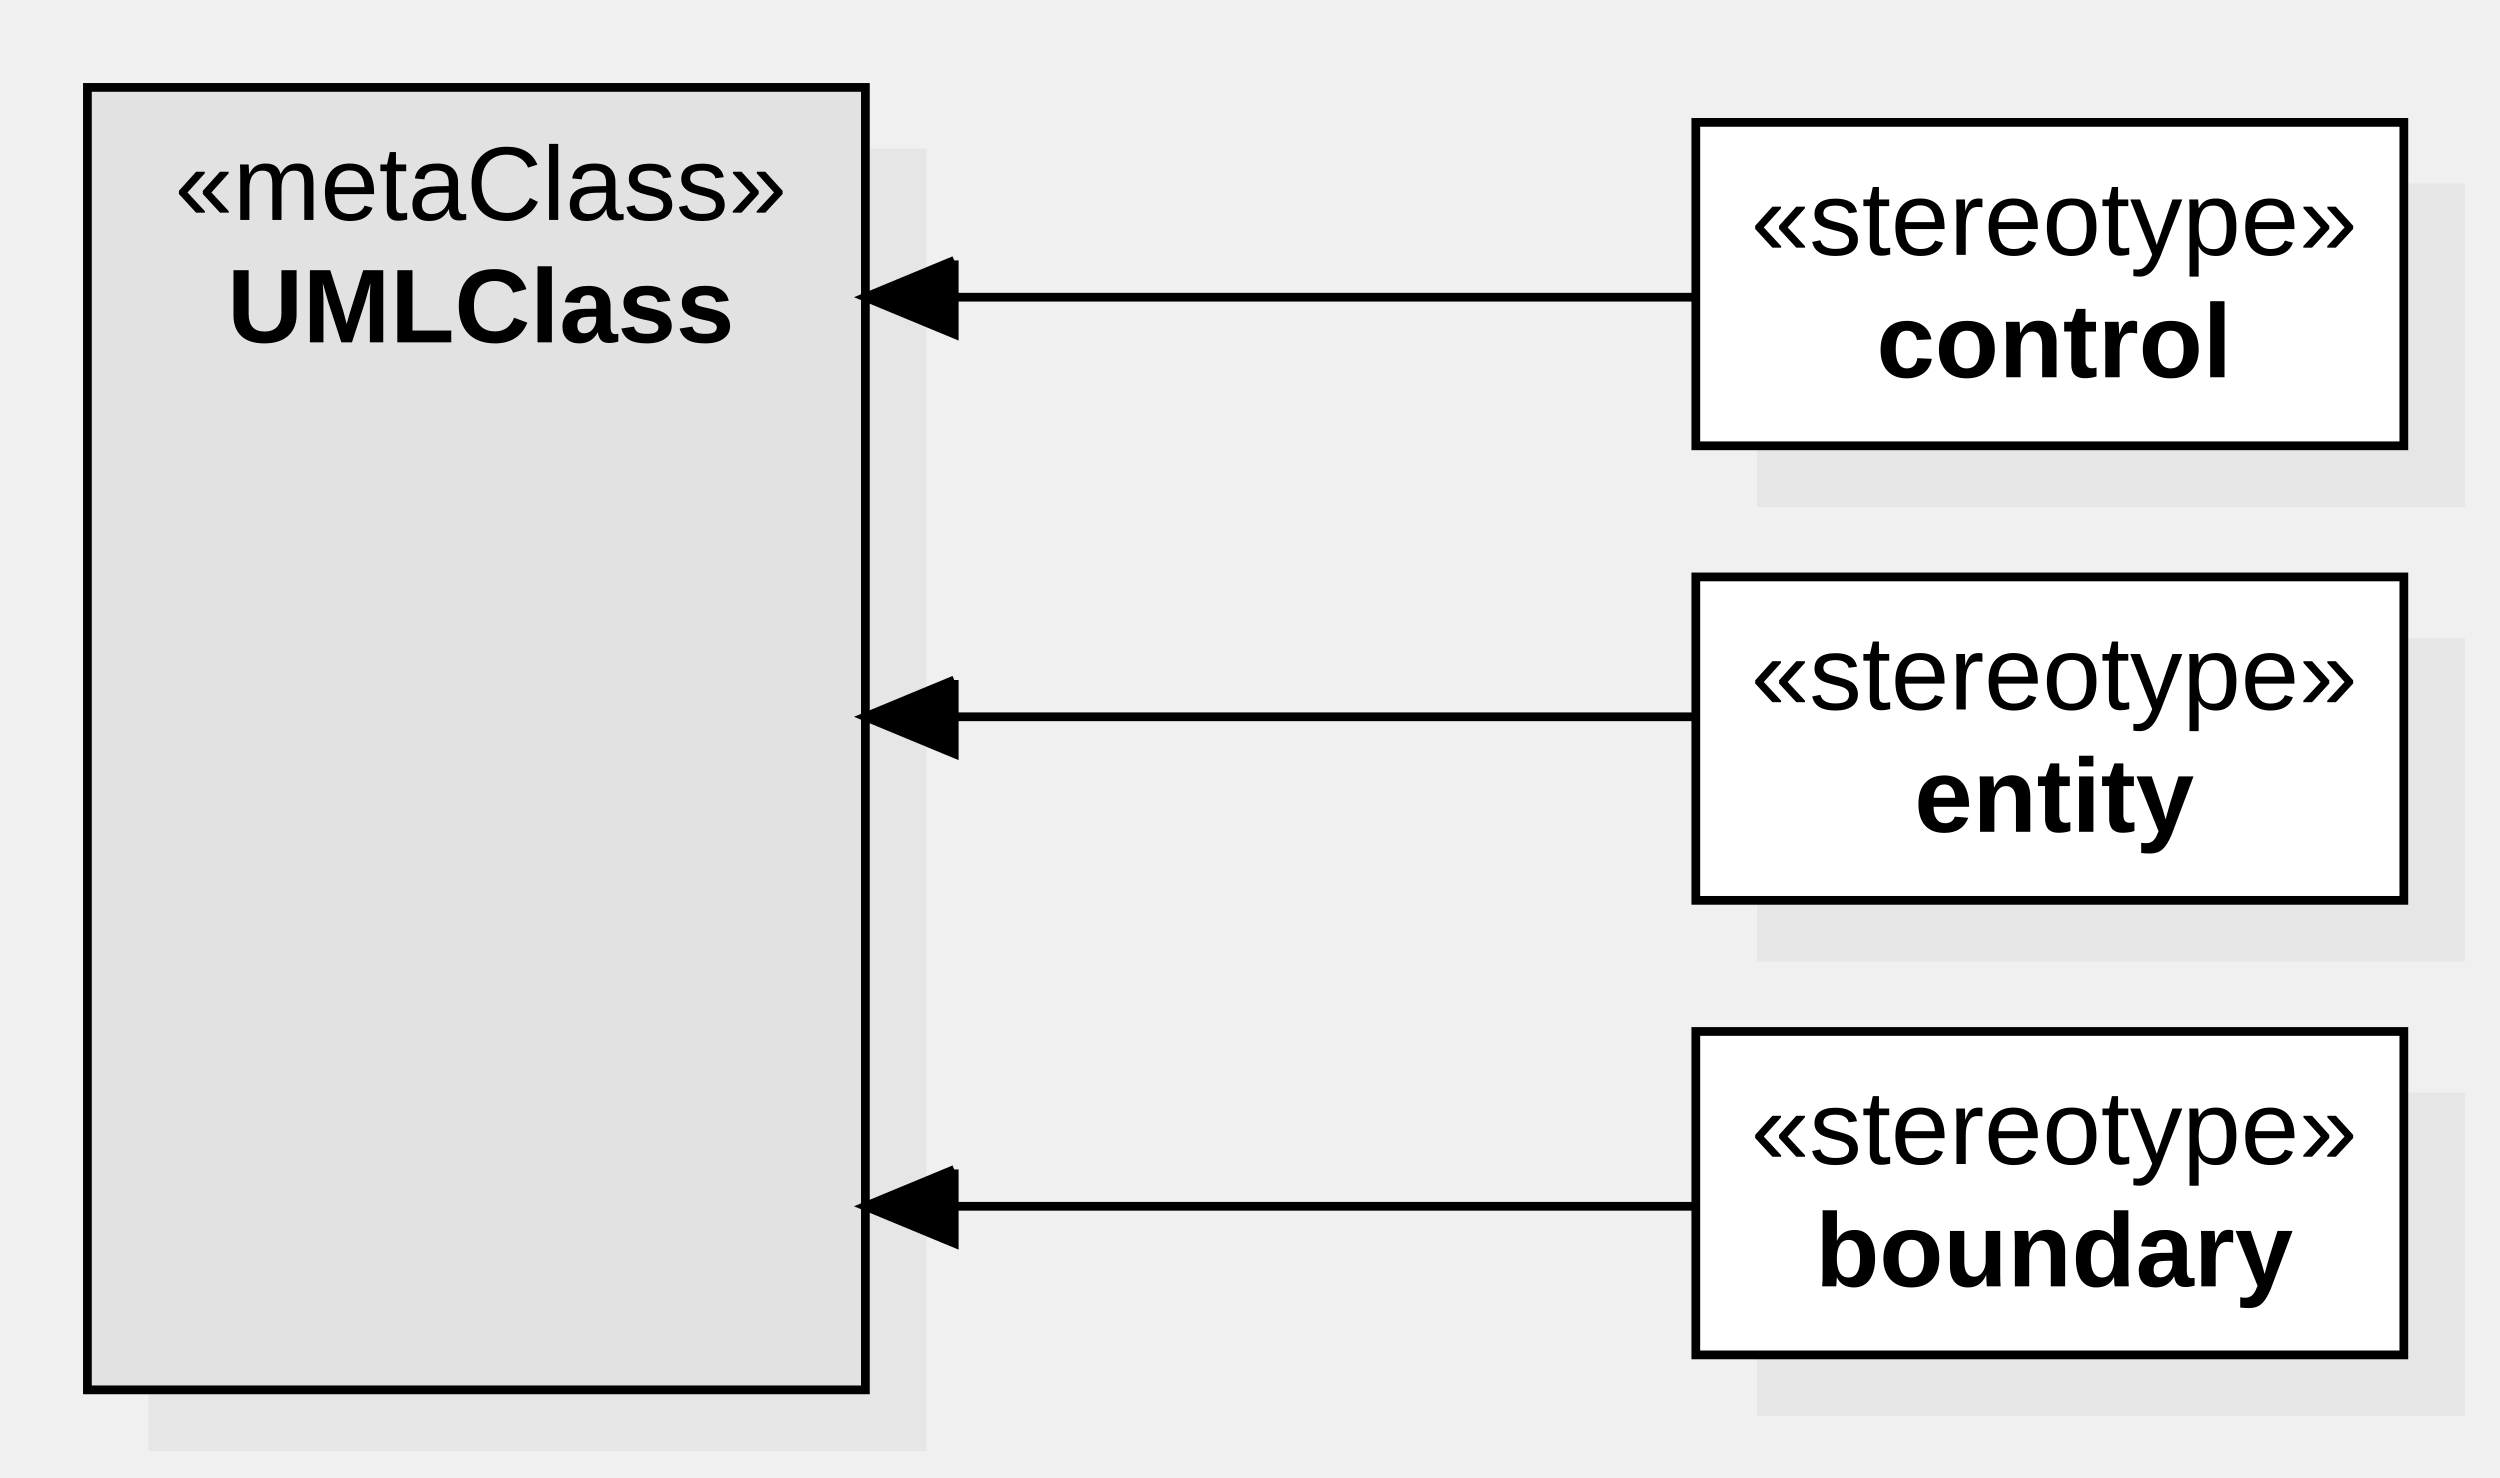
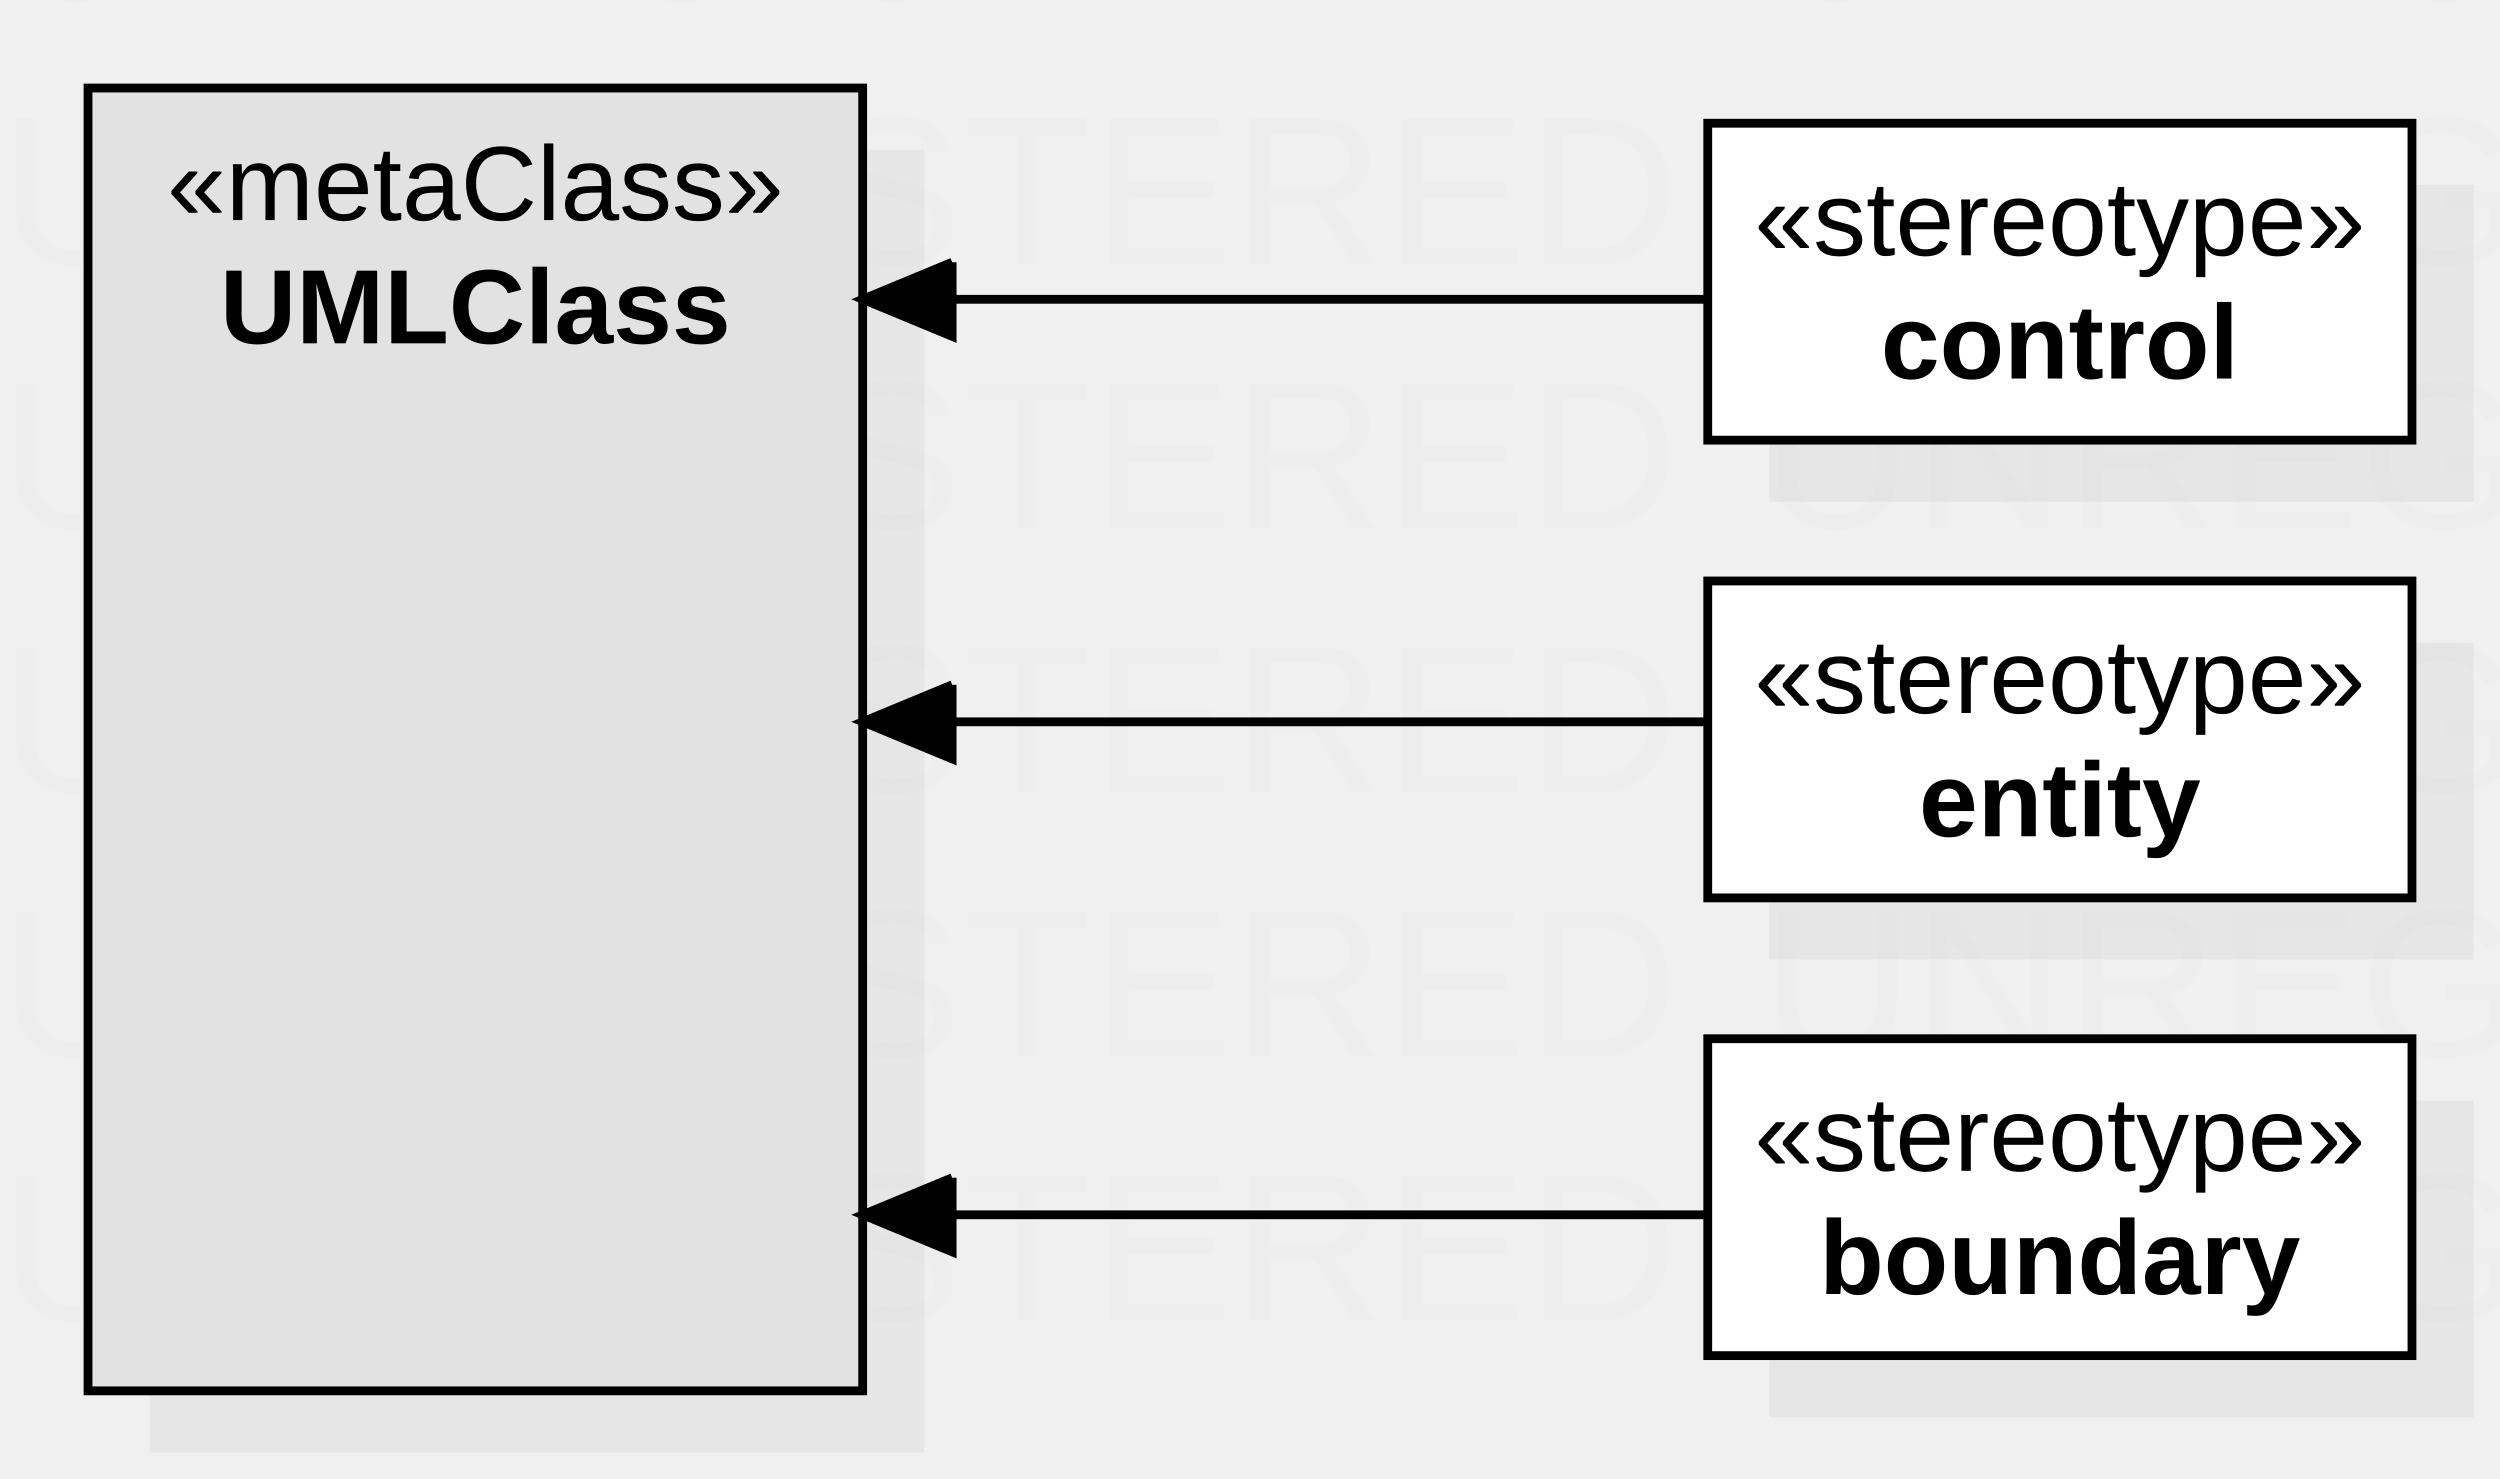
- <svg xmlns="http://www.w3.org/2000/svg" version="1.1" width="286" height="169">
+ <svg xmlns="http://www.w3.org/2000/svg" version="1.1" width="284" height="168">
  <defs />
  <g>
-     <g>
-       <rect fill="#C0C0C0" stroke="none" x="219" y="91" width="81" height="37" transform="matrix(1 0 0 1 -18 -18)" fill-opacity="0.2" />
+     <text fill="#eeeeee" stroke="none" font-family="Arial" font-size="24px" font-style="normal" font-weight="normal" text-decoration="none" x="0" y="0">UNREGISTERED</text>
+     <text fill="#eeeeee" stroke="none" font-family="Arial" font-size="24px" font-style="normal" font-weight="normal" text-decoration="none" x="0" y="30">UNREGISTERED</text>
+     <text fill="#eeeeee" stroke="none" font-family="Arial" font-size="24px" font-style="normal" font-weight="normal" text-decoration="none" x="0" y="60">UNREGISTERED</text>
+     <text fill="#eeeeee" stroke="none" font-family="Arial" font-size="24px" font-style="normal" font-weight="normal" text-decoration="none" x="0" y="90">UNREGISTERED</text>
+     <text fill="#eeeeee" stroke="none" font-family="Arial" font-size="24px" font-style="normal" font-weight="normal" text-decoration="none" x="0" y="120">UNREGISTERED</text>
+     <text fill="#eeeeee" stroke="none" font-family="Arial" font-size="24px" font-style="normal" font-weight="normal" text-decoration="none" x="0" y="150">UNREGISTERED</text>
+     <text fill="#eeeeee" stroke="none" font-family="Arial" font-size="24px" font-style="normal" font-weight="normal" text-decoration="none" x="200" y="0">UNREGISTERED</text>
+     <text fill="#eeeeee" stroke="none" font-family="Arial" font-size="24px" font-style="normal" font-weight="normal" text-decoration="none" x="200" y="30">UNREGISTERED</text>
+     <text fill="#eeeeee" stroke="none" font-family="Arial" font-size="24px" font-style="normal" font-weight="normal" text-decoration="none" x="200" y="60">UNREGISTERED</text>
+     <text fill="#eeeeee" stroke="none" font-family="Arial" font-size="24px" font-style="normal" font-weight="normal" text-decoration="none" x="200" y="90">UNREGISTERED</text>
+     <text fill="#eeeeee" stroke="none" font-family="Arial" font-size="24px" font-style="normal" font-weight="normal" text-decoration="none" x="200" y="120">UNREGISTERED</text>
+     <text fill="#eeeeee" stroke="none" font-family="Arial" font-size="24px" font-style="normal" font-weight="normal" text-decoration="none" x="200" y="150">UNREGISTERED</text>
+     <g transform="translate(-18,-18) scale(1,1)">
+       <rect fill="#C0C0C0" stroke="none" x="219" y="91" width="80" height="36" opacity="0.2" />
    </g>
-     <g>
-       <rect fill="#ffffff" stroke="none" x="212" y="84" width="81" height="37" transform="matrix(1 0 0 1 -18 -18)" />
+     <g transform="translate(-18,-18) scale(1,1)">
+       <rect fill="#ffffff" stroke="none" x="212" y="84" width="80" height="36" />
    </g>
-     <g>
-       <path fill="none" stroke="#000000" paint-order="fill stroke markers" d=" M 194 66 L 275 66 L 275 103 L 194 103 L 194 66 Z Z" stroke-miterlimit="10" stroke-dasharray="" />
+     <g transform="translate(-18,-18) scale(1,1)">
+       <path fill="none" stroke="#000000" d="M 212 84 L 292 84 L 292 120 L 212 120 L 212 84 Z Z" stroke-miterlimit="10" />
    </g>
-     <g>
+     <g transform="translate(-18,-18) scale(1,1)">
      <g>
        <path fill="none" stroke="none" />
-         <text fill="#000000" stroke="none" font-family="Arial" font-size="12px" font-style="normal" font-weight="normal" text-decoration="undefined" x="253" y="95" text-anchor="middle" dominant-baseline="central" transform="matrix(1 0 0 1 -18 -18)">«stereotype»</text>
+         <text fill="#000000" stroke="none" font-family="Arial" font-size="12px" font-style="normal" font-weight="normal" text-decoration="none" x="217.31" y="99">«stereotype»</text>
      </g>
    </g>
-     <g>
+     <g transform="translate(-18,-18) scale(1,1)">
      <g>
        <path fill="none" stroke="none" />
-         <text fill="#000000" stroke="none" font-family="Arial" font-size="12px" font-style="normal" font-weight="bold" text-decoration="undefined" x="253" y="109" text-anchor="middle" dominant-baseline="central" transform="matrix(1 0 0 1 -18 -18)">entity</text>
+         <text fill="#000000" stroke="none" font-family="Arial" font-size="12px" font-style="normal" font-weight="bold" text-decoration="none" x="235.998" y="113">entity</text>
      </g>
    </g>
-     <g>
-       <rect fill="#C0C0C0" stroke="none" x="35" y="35" width="89" height="149" transform="matrix(1 0 0 1 -18 -18)" fill-opacity="0.2" />
+     <g transform="translate(-18,-18) scale(1,1)">
+       <rect fill="#C0C0C0" stroke="none" x="35" y="35" width="88" height="148" opacity="0.2" />
    </g>
-     <g>
-       <rect fill="#e2e2e2" stroke="none" x="28" y="28" width="89" height="149" transform="matrix(1 0 0 1 -18 -18)" />
+     <g transform="translate(-18,-18) scale(1,1)">
+       <rect fill="#e2e2e2" stroke="none" x="28" y="28" width="88" height="148" />
    </g>
-     <g>
-       <path fill="none" stroke="#000000" paint-order="fill stroke markers" d=" M 10 10 L 99 10 L 99 159 L 10 159 L 10 10 Z Z" stroke-miterlimit="10" stroke-dasharray="" />
+     <g transform="translate(-18,-18) scale(1,1)">
+       <path fill="none" stroke="#000000" d="M 28 28 L 116 28 L 116 176 L 28 176 L 28 28 Z Z" stroke-miterlimit="10" />
    </g>
-     <g>
+     <g transform="translate(-18,-18) scale(1,1)">
      <g>
        <path fill="none" stroke="none" />
-         <text fill="#000000" stroke="none" font-family="Arial" font-size="12px" font-style="normal" font-weight="normal" text-decoration="undefined" x="73" y="39" text-anchor="middle" dominant-baseline="central" transform="matrix(1 0 0 1 -18 -18)">«metaClass»</text>
+         <text fill="#000000" stroke="none" font-family="Arial" font-size="12px" font-style="normal" font-weight="normal" text-decoration="none" x="36.984" y="43">«metaClass»</text>
      </g>
    </g>
-     <g>
+     <g transform="translate(-18,-18) scale(1,1)">
      <g>
        <path fill="none" stroke="none" />
-         <text fill="#000000" stroke="none" font-family="Arial" font-size="12px" font-style="normal" font-weight="bold" text-decoration="undefined" x="73" y="53" text-anchor="middle" dominant-baseline="central" transform="matrix(1 0 0 1 -18 -18)">UMLClass</text>
+         <text fill="#000000" stroke="none" font-family="Arial" font-size="12px" font-style="normal" font-weight="bold" text-decoration="none" x="42.993" y="57">UMLClass</text>
      </g>
    </g>
-     <g>
-       <path fill="none" stroke="#000000" paint-order="fill stroke markers" d=" M 194 82 L 99 82" stroke-miterlimit="10" stroke-dasharray="" />
+     <g transform="translate(-18,-18) scale(1,1)">
+       <path fill="none" stroke="#000000" d="M 212 100 L 116 100" stroke-miterlimit="10" />
    </g>
-     <g>
-       <path fill="#000000" stroke="none" paint-order="stroke fill markers" d=" M 109.163 77.79 L 99 82 L 109.163 86.21" />
+     <g transform="translate(-18,-18) scale(1,1)">
+       <path fill="#000000" stroke="none" d="M 126.163 95.79 L 116 100 L 126.163 104.21" />
    </g>
-     <g>
-       <path fill="none" stroke="#000000" paint-order="fill stroke markers" d=" M 109.163 77.79 L 99 82 L 109.163 86.21 L 109.163 77.79" stroke-miterlimit="10" stroke-dasharray="" />
+     <g transform="translate(-18,-18) scale(1,1)">
+       <path fill="none" stroke="#000000" d="M 126.163 95.79 L 116 100 L 126.163 104.21 L 126.163 95.79" stroke-miterlimit="10" />
    </g>
-     <g>
-       <rect fill="#C0C0C0" stroke="none" x="219" y="39" width="81" height="37" transform="matrix(1 0 0 1 -18 -18)" fill-opacity="0.2" />
+     <g transform="translate(-18,-18) scale(1,1)">
+       <rect fill="#C0C0C0" stroke="none" x="219" y="39" width="80" height="36" opacity="0.2" />
    </g>
-     <g>
-       <rect fill="#ffffff" stroke="none" x="212" y="32" width="81" height="37" transform="matrix(1 0 0 1 -18 -18)" />
+     <g transform="translate(-18,-18) scale(1,1)">
+       <rect fill="#ffffff" stroke="none" x="212" y="32" width="80" height="36" />
    </g>
-     <g>
-       <path fill="none" stroke="#000000" paint-order="fill stroke markers" d=" M 194 14 L 275 14 L 275 51 L 194 51 L 194 14 Z Z" stroke-miterlimit="10" stroke-dasharray="" />
+     <g transform="translate(-18,-18) scale(1,1)">
+       <path fill="none" stroke="#000000" d="M 212 32 L 292 32 L 292 68 L 212 68 L 212 32 Z Z" stroke-miterlimit="10" />
    </g>
-     <g>
+     <g transform="translate(-18,-18) scale(1,1)">
      <g>
        <path fill="none" stroke="none" />
-         <text fill="#000000" stroke="none" font-family="Arial" font-size="12px" font-style="normal" font-weight="normal" text-decoration="undefined" x="253" y="43" text-anchor="middle" dominant-baseline="central" transform="matrix(1 0 0 1 -18 -18)">«stereotype»</text>
+         <text fill="#000000" stroke="none" font-family="Arial" font-size="12px" font-style="normal" font-weight="normal" text-decoration="none" x="217.31" y="47">«stereotype»</text>
      </g>
    </g>
-     <g>
+     <g transform="translate(-18,-18) scale(1,1)">
      <g>
        <path fill="none" stroke="none" />
-         <text fill="#000000" stroke="none" font-family="Arial" font-size="12px" font-style="normal" font-weight="bold" text-decoration="undefined" x="253" y="57" text-anchor="middle" dominant-baseline="central" transform="matrix(1 0 0 1 -18 -18)">control</text>
+         <text fill="#000000" stroke="none" font-family="Arial" font-size="12px" font-style="normal" font-weight="bold" text-decoration="none" x="231.668" y="61">control</text>
      </g>
    </g>
-     <g>
-       <path fill="none" stroke="#000000" paint-order="fill stroke markers" d=" M 194 34 L 99 34" stroke-miterlimit="10" stroke-dasharray="" />
+     <g transform="translate(-18,-18) scale(1,1)">
+       <path fill="none" stroke="#000000" d="M 212 52 L 116 52" stroke-miterlimit="10" />
    </g>
-     <g>
-       <path fill="#000000" stroke="none" paint-order="stroke fill markers" d=" M 109.163 29.79 L 99 34 L 109.163 38.21" />
+     <g transform="translate(-18,-18) scale(1,1)">
+       <path fill="#000000" stroke="none" d="M 126.163 47.79 L 116 52 L 126.163 56.21" />
    </g>
-     <g>
-       <path fill="none" stroke="#000000" paint-order="fill stroke markers" d=" M 109.163 29.79 L 99 34 L 109.163 38.21 L 109.163 29.79" stroke-miterlimit="10" stroke-dasharray="" />
+     <g transform="translate(-18,-18) scale(1,1)">
+       <path fill="none" stroke="#000000" d="M 126.163 47.79 L 116 52 L 126.163 56.21 L 126.163 47.79" stroke-miterlimit="10" />
    </g>
-     <g>
-       <rect fill="#C0C0C0" stroke="none" x="219" y="143" width="81" height="37" transform="matrix(1 0 0 1 -18 -18)" fill-opacity="0.2" />
+     <g transform="translate(-18,-18) scale(1,1)">
+       <rect fill="#C0C0C0" stroke="none" x="219" y="143" width="80" height="36" opacity="0.2" />
    </g>
-     <g>
-       <rect fill="#ffffff" stroke="none" x="212" y="136" width="81" height="37" transform="matrix(1 0 0 1 -18 -18)" />
+     <g transform="translate(-18,-18) scale(1,1)">
+       <rect fill="#ffffff" stroke="none" x="212" y="136" width="80" height="36" />
    </g>
-     <g>
-       <path fill="none" stroke="#000000" paint-order="fill stroke markers" d=" M 194 118 L 275 118 L 275 155 L 194 155 L 194 118 Z Z" stroke-miterlimit="10" stroke-dasharray="" />
+     <g transform="translate(-18,-18) scale(1,1)">
+       <path fill="none" stroke="#000000" d="M 212 136 L 292 136 L 292 172 L 212 172 L 212 136 Z Z" stroke-miterlimit="10" />
    </g>
-     <g>
+     <g transform="translate(-18,-18) scale(1,1)">
      <g>
        <path fill="none" stroke="none" />
-         <text fill="#000000" stroke="none" font-family="Arial" font-size="12px" font-style="normal" font-weight="normal" text-decoration="undefined" x="253" y="147" text-anchor="middle" dominant-baseline="central" transform="matrix(1 0 0 1 -18 -18)">«stereotype»</text>
+         <text fill="#000000" stroke="none" font-family="Arial" font-size="12px" font-style="normal" font-weight="normal" text-decoration="none" x="217.31" y="151">«stereotype»</text>
      </g>
    </g>
-     <g>
+     <g transform="translate(-18,-18) scale(1,1)">
      <g>
        <path fill="none" stroke="none" />
-         <text fill="#000000" stroke="none" font-family="Arial" font-size="12px" font-style="normal" font-weight="bold" text-decoration="undefined" x="253" y="161" text-anchor="middle" dominant-baseline="central" transform="matrix(1 0 0 1 -18 -18)">boundary</text>
+         <text fill="#000000" stroke="none" font-family="Arial" font-size="12px" font-style="normal" font-weight="bold" text-decoration="none" x="224.666" y="165">boundary</text>
      </g>
    </g>
-     <g>
-       <path fill="none" stroke="#000000" paint-order="fill stroke markers" d=" M 194 138 L 99 138" stroke-miterlimit="10" stroke-dasharray="" />
+     <g transform="translate(-18,-18) scale(1,1)">
+       <path fill="none" stroke="#000000" d="M 212 156 L 116 156" stroke-miterlimit="10" />
    </g>
-     <g>
-       <path fill="#000000" stroke="none" paint-order="stroke fill markers" d=" M 109.163 133.79 L 99 138 L 109.163 142.21" />
+     <g transform="translate(-18,-18) scale(1,1)">
+       <path fill="#000000" stroke="none" d="M 126.163 151.79 L 116 156 L 126.163 160.21" />
    </g>
-     <g>
-       <path fill="none" stroke="#000000" paint-order="fill stroke markers" d=" M 109.163 133.79 L 99 138 L 109.163 142.21 L 109.163 133.79" stroke-miterlimit="10" stroke-dasharray="" />
+     <g transform="translate(-18,-18) scale(1,1)">
+       <path fill="none" stroke="#000000" d="M 126.163 151.79 L 116 156 L 126.163 160.21 L 126.163 151.79" stroke-miterlimit="10" />
    </g>
  </g>
</svg>
